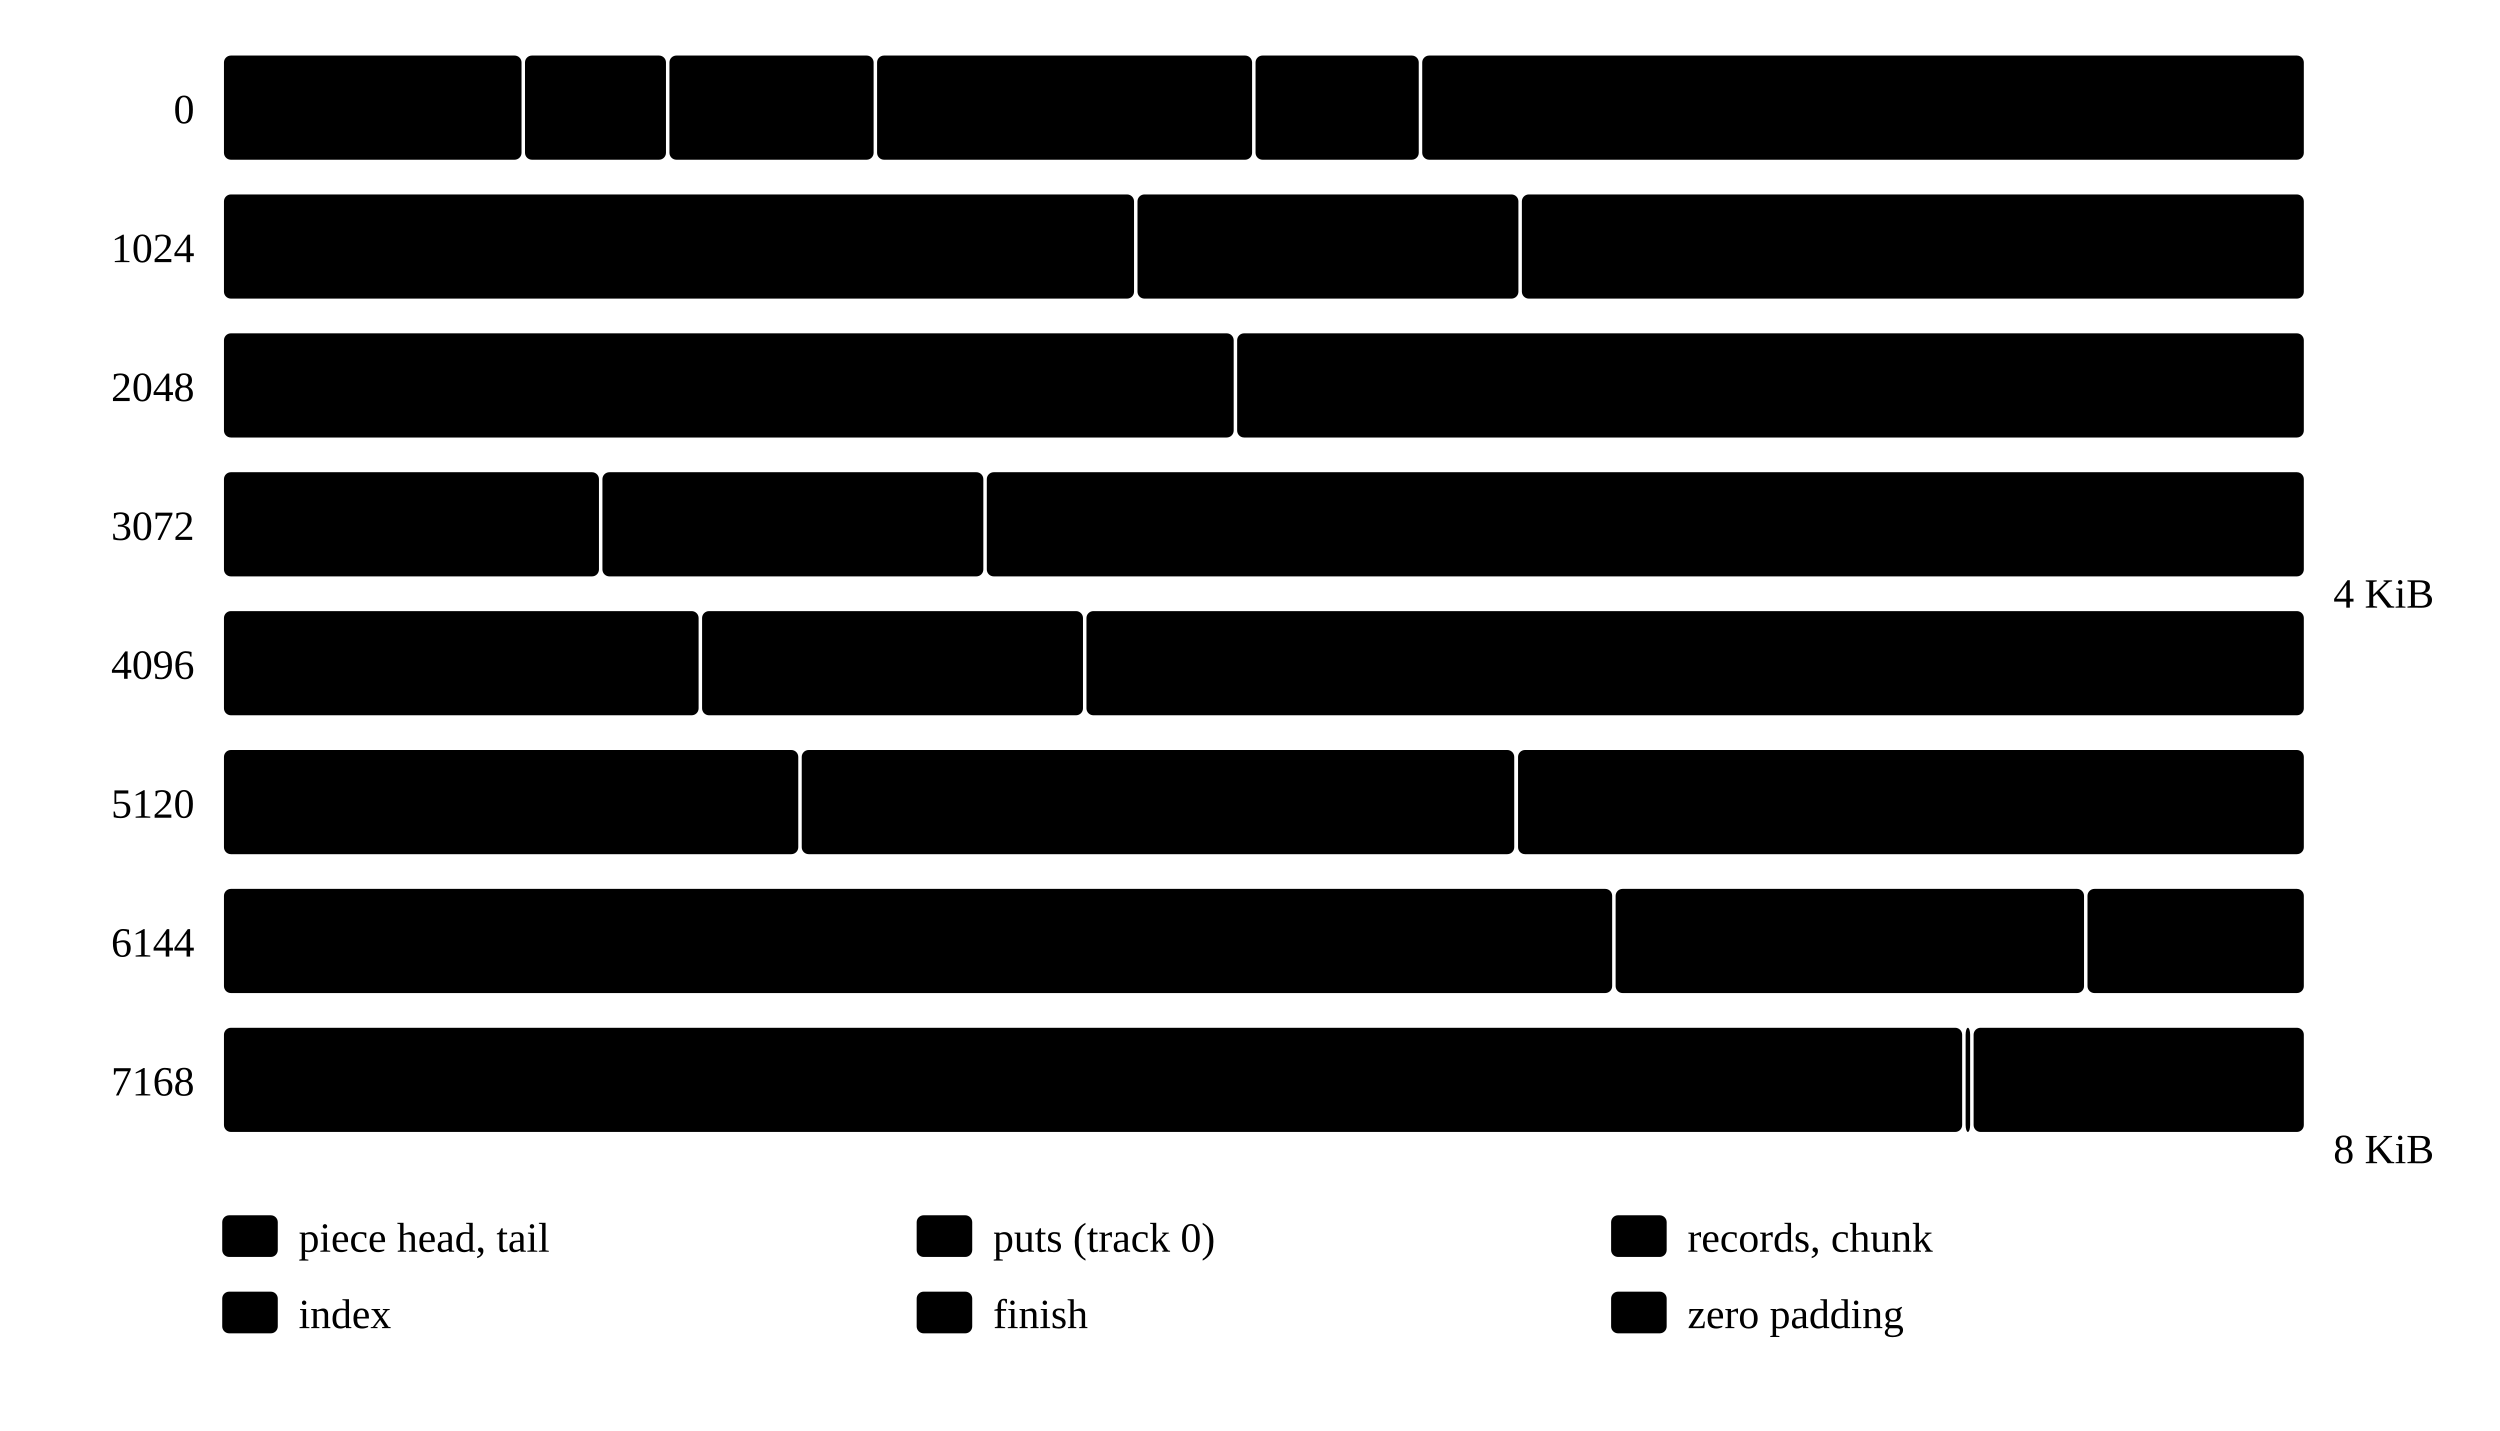
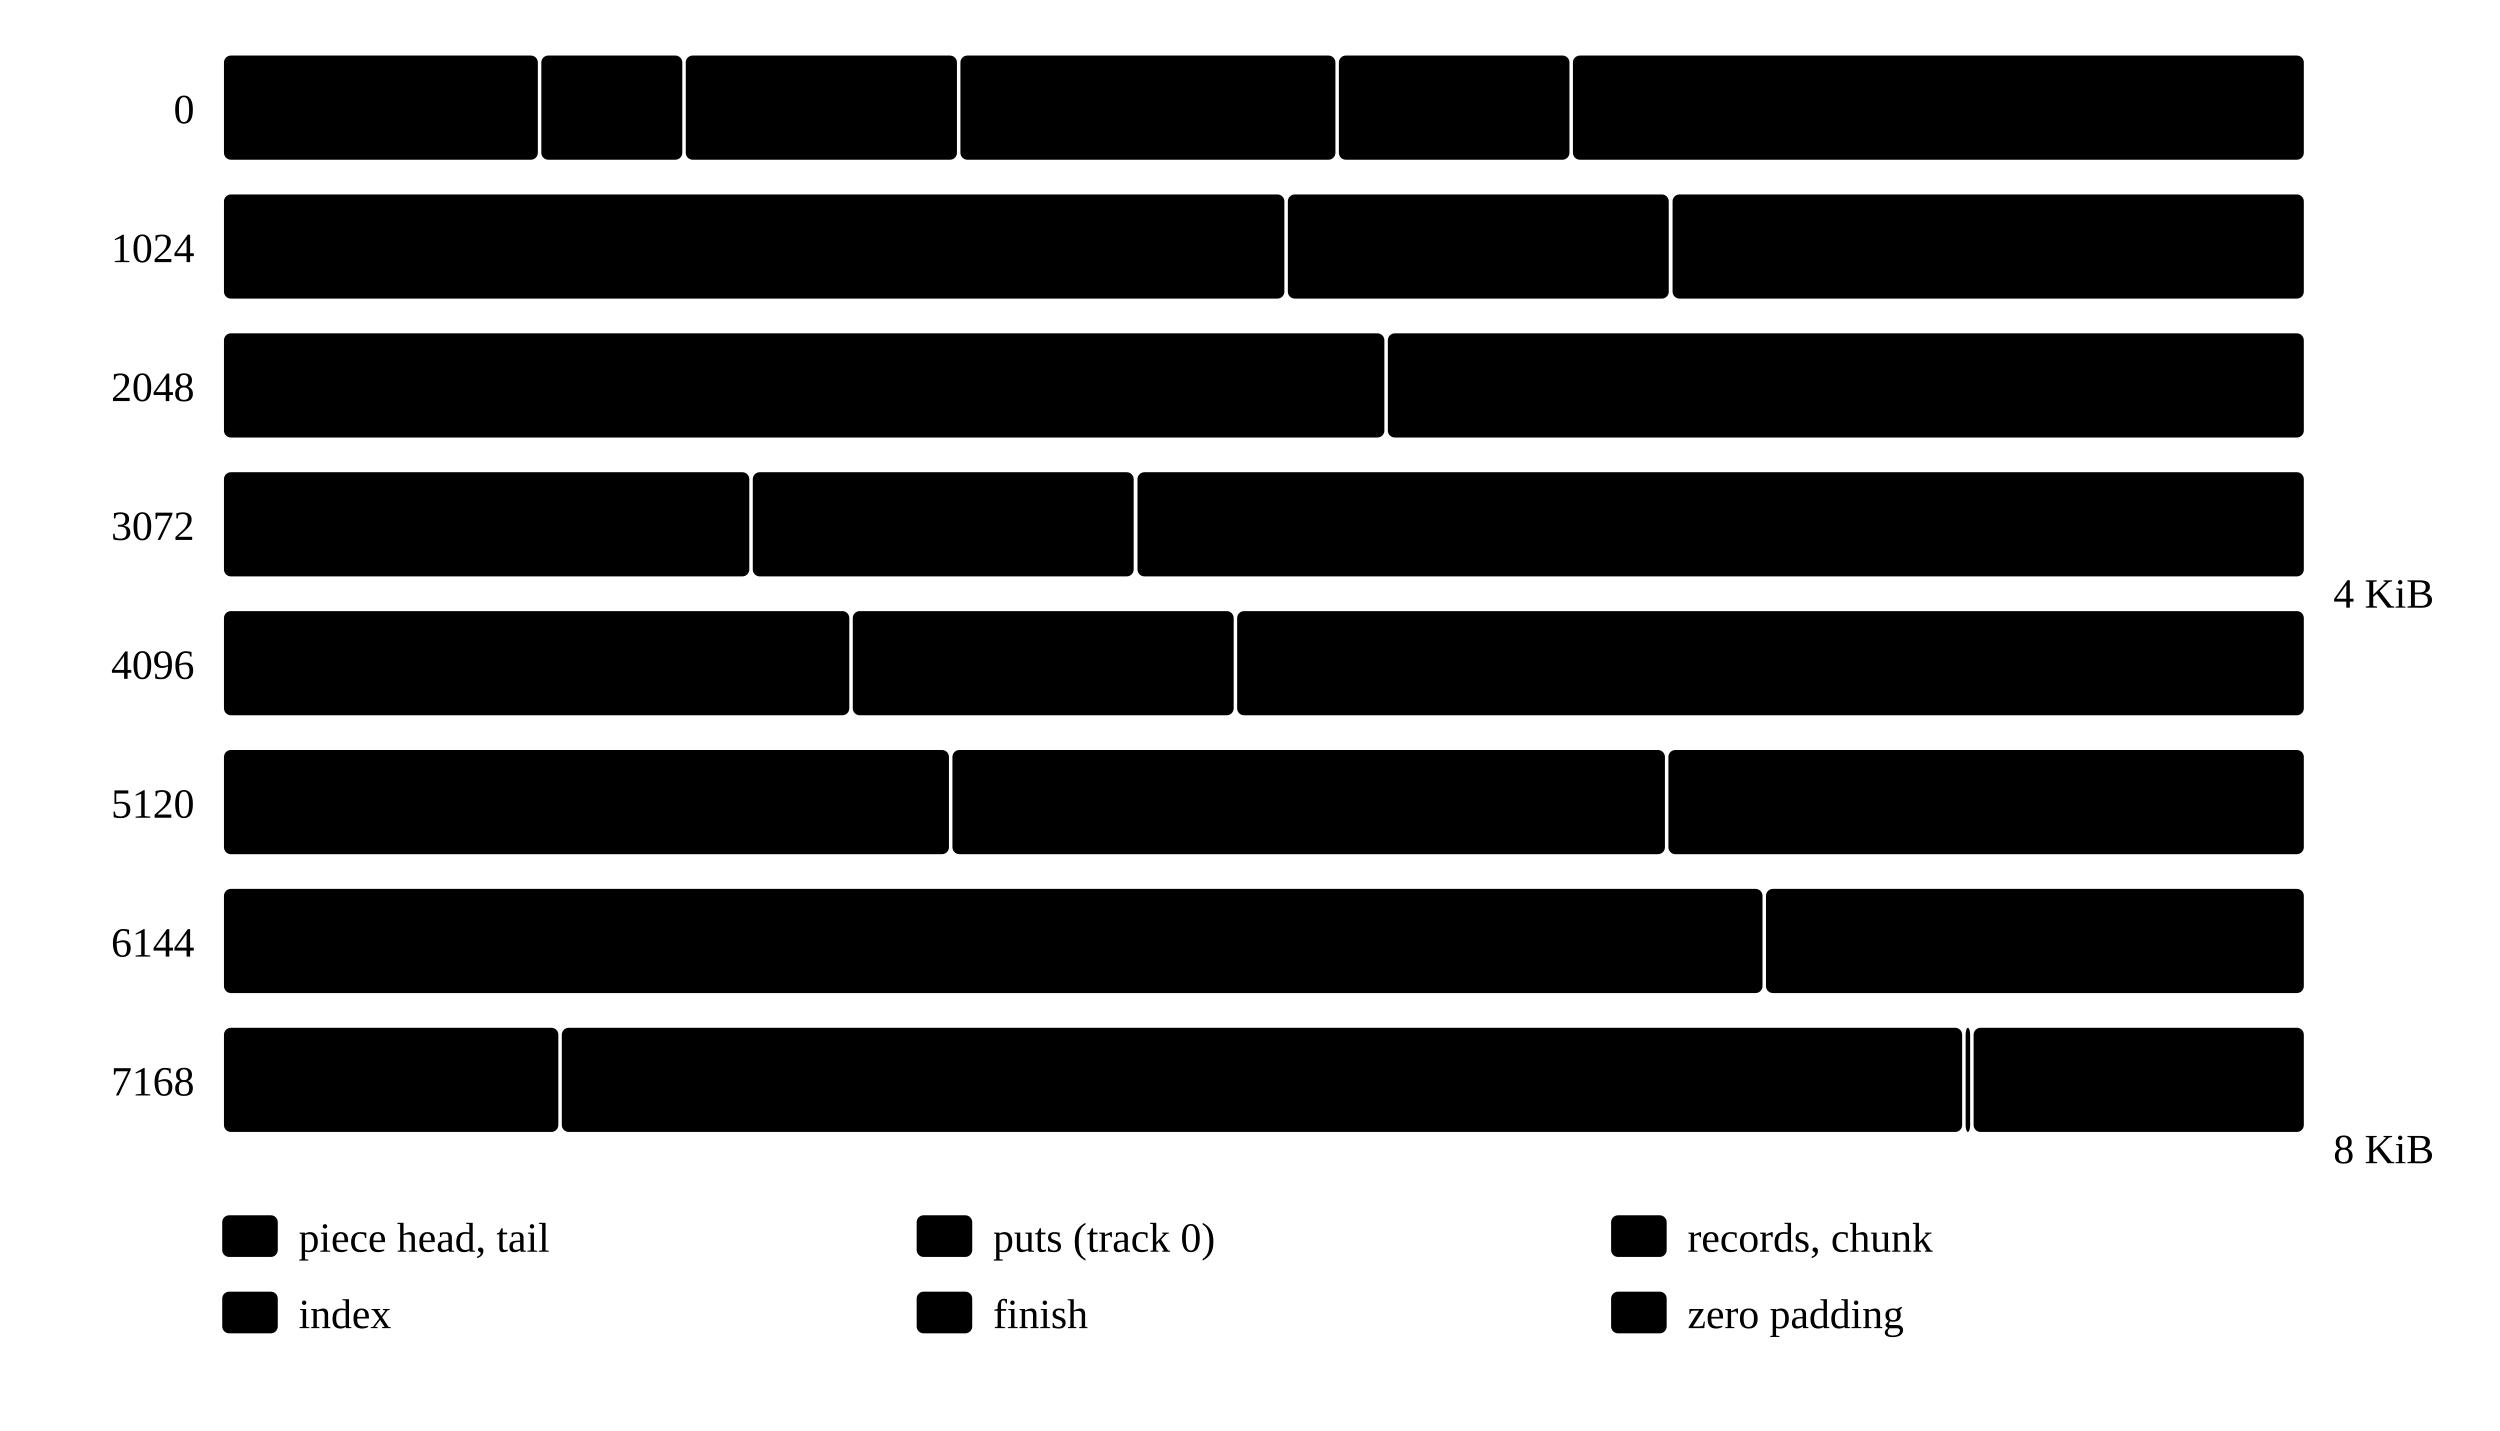
<svg xmlns="http://www.w3.org/2000/svg" class="ww-svg" viewBox="0 0 720 412" width="720" height="412" role="img" aria-label="A finished piece of 8 KiB on rows of 1 KiB: piece head, puts, records, events chunks, a checkpoint, the final index, the finish padded with zeros, and the tail ending on the 4 KiB boundary">
  <text x="56.0" y="35.5" text-anchor="end" class="soft mono">0</text>
  <text x="56.0" y="75.5" text-anchor="end" class="soft mono">1024</text>
  <text x="56.0" y="115.5" text-anchor="end" class="soft mono">2048</text>
  <text x="56.0" y="155.5" text-anchor="end" class="soft mono">3072</text>
  <text x="56.0" y="195.5" text-anchor="end" class="soft mono">4096</text>
  <text x="56.0" y="235.5" text-anchor="end" class="soft mono">5120</text>
  <text x="56.0" y="275.5" text-anchor="end" class="soft mono">6144</text>
  <text x="56.0" y="315.5" text-anchor="end" class="soft mono">7168</text>
-   <rect x="64.5" y="16.0" width="85.7" height="30.0" rx="2" class="tint-ink" />
-   <text x="107.4" y="35.5" text-anchor="middle" class="small">piece head</text>
-   <rect x="151.2" y="16.0" width="40.6" height="30.0" rx="2" class="tint-purple" />
-   <text x="171.5" y="35.5" text-anchor="middle" class="small">puts</text>
-   <rect x="192.8" y="16.0" width="58.8" height="30.0" rx="2" class="tint-purple" />
-   <text x="222.2" y="35.5" text-anchor="middle" class="small">puts</text>
-   <rect x="252.6" y="16.0" width="108.0" height="30.0" rx="2" class="tint-blue" />
-   <text x="306.6" y="35.5" text-anchor="middle" class="small">records</text>
-   <rect x="361.6" y="16.0" width="47.0" height="30.0" rx="2" class="tint-purple" />
-   <text x="385.1" y="35.5" text-anchor="middle" class="small">puts</text>
-   <rect x="409.6" y="16.0" width="253.9" height="30.0" rx="2" class="tint-blue" />
-   <text x="536.6" y="35.5" text-anchor="middle" class="small">events chunk</text>
-   <rect x="64.5" y="56.0" width="262.1" height="30.0" rx="2" class="tint-blue" />
-   <rect x="327.6" y="56.0" width="109.7" height="30.0" rx="2" class="tint-blue" />
-   <text x="382.5" y="75.5" text-anchor="middle" class="small">records</text>
-   <rect x="438.3" y="56.0" width="225.2" height="30.0" rx="2" class="tint-blue" />
-   <text x="550.9" y="75.5" text-anchor="middle" class="small">events chunk</text>
-   <rect x="64.5" y="96.0" width="290.8" height="30.0" rx="2" class="tint-blue" />
-   <rect x="356.3" y="96.0" width="307.2" height="30.0" rx="2" class="tint-amber" />
-   <text x="509.9" y="115.5" text-anchor="middle" class="small">checkpoint</text>
-   <rect x="64.5" y="136.0" width="108.0" height="30.0" rx="2" class="tint-amber" />
-   <rect x="173.5" y="136.0" width="109.7" height="30.0" rx="2" class="tint-blue" />
-   <text x="228.4" y="155.5" text-anchor="middle" class="small">records</text>
-   <rect x="284.2" y="136.0" width="379.3" height="30.0" rx="2" class="tint-blue" />
-   <text x="473.9" y="155.5" text-anchor="middle" class="small">events chunk</text>
-   <rect x="64.5" y="176.0" width="136.7" height="30.0" rx="2" class="tint-blue" />
-   <rect x="202.2" y="176.0" width="109.7" height="30.0" rx="2" class="tint-blue" />
-   <text x="257.1" y="195.5" text-anchor="middle" class="small">records</text>
-   <rect x="312.9" y="176.0" width="350.6" height="30.0" rx="2" class="tint-blue" />
-   <text x="488.2" y="195.5" text-anchor="middle" class="small">events chunk</text>
-   <rect x="64.5" y="216.0" width="165.4" height="30.0" rx="2" class="tint-blue" />
-   <rect x="230.9" y="216.0" width="205.2" height="30.0" rx="2" class="tint-amber" />
-   <text x="333.5" y="235.5" text-anchor="middle" class="small">final index</text>
-   <rect x="437.2" y="216.0" width="226.3" height="30.0" rx="2" class="tint-amber" />
-   <text x="550.3" y="235.5" text-anchor="middle" class="small">final index</text>
-   <rect x="64.5" y="256.0" width="399.8" height="30.0" rx="2" class="tint-amber" />
-   <rect x="465.3" y="256.0" width="134.9" height="30.0" rx="2" class="tint-green" />
-   <text x="532.8" y="275.5" text-anchor="middle" class="small">finish</text>
-   <rect x="601.2" y="256.0" width="62.3" height="30.0" rx="2" class="faint hatch" />
-   <rect x="64.5" y="296.0" width="500.6" height="30.0" rx="2" class="faint hatch" />
-   <text x="314.8" y="315.5" text-anchor="middle" class="small">zero padding</text>
+   <rect x="64.5" y="16.0" width="90.4" height="30.0" rx="2" class="tint-ink" />
+   <text x="109.7" y="35.5" text-anchor="middle" class="small">piece head</text>
+   <rect x="155.9" y="16.0" width="40.6" height="30.0" rx="2" class="tint-purple" />
+   <text x="176.2" y="35.5" text-anchor="middle" class="small">puts</text>
+   <rect x="197.5" y="16.0" width="78.1" height="30.0" rx="2" class="tint-purple" />
+   <text x="236.6" y="35.5" text-anchor="middle" class="small">puts</text>
+   <rect x="276.6" y="16.0" width="108.0" height="30.0" rx="2" class="tint-blue" />
+   <text x="330.6" y="35.5" text-anchor="middle" class="small">records</text>
+   <rect x="385.6" y="16.0" width="66.4" height="30.0" rx="2" class="tint-purple" />
+   <text x="418.8" y="35.5" text-anchor="middle" class="small">puts</text>
+   <rect x="453.0" y="16.0" width="210.5" height="30.0" rx="2" class="tint-blue" />
+   <text x="558.2" y="35.5" text-anchor="middle" class="small">events chunk</text>
+   <rect x="64.5" y="56.0" width="305.4" height="30.0" rx="2" class="tint-blue" />
+   <rect x="370.9" y="56.0" width="109.7" height="30.0" rx="2" class="tint-blue" />
+   <text x="425.8" y="75.5" text-anchor="middle" class="small">records</text>
+   <rect x="481.7" y="56.0" width="181.8" height="30.0" rx="2" class="tint-blue" />
+   <text x="572.6" y="75.5" text-anchor="middle" class="small">events chunk</text>
+   <rect x="64.5" y="96.0" width="334.2" height="30.0" rx="2" class="tint-blue" />
+   <rect x="399.7" y="96.0" width="263.8" height="30.0" rx="2" class="tint-amber" />
+   <text x="531.6" y="115.5" text-anchor="middle" class="small">checkpoint</text>
+   <rect x="64.5" y="136.0" width="151.3" height="30.0" rx="2" class="tint-amber" />
+   <rect x="216.8" y="136.0" width="109.7" height="30.0" rx="2" class="tint-blue" />
+   <text x="271.7" y="155.5" text-anchor="middle" class="small">records</text>
+   <rect x="327.6" y="136.0" width="335.9" height="30.0" rx="2" class="tint-blue" />
+   <text x="495.5" y="155.5" text-anchor="middle" class="small">events chunk</text>
+   <rect x="64.5" y="176.0" width="180.1" height="30.0" rx="2" class="tint-blue" />
+   <rect x="245.6" y="176.0" width="109.7" height="30.0" rx="2" class="tint-blue" />
+   <text x="300.4" y="195.5" text-anchor="middle" class="small">records</text>
+   <rect x="356.3" y="176.0" width="307.2" height="30.0" rx="2" class="tint-blue" />
+   <text x="509.9" y="195.5" text-anchor="middle" class="small">events chunk</text>
+   <rect x="64.5" y="216.0" width="208.8" height="30.0" rx="2" class="tint-blue" />
+   <rect x="274.3" y="216.0" width="205.2" height="30.0" rx="2" class="tint-amber" />
+   <text x="376.9" y="235.5" text-anchor="middle" class="small">final index</text>
+   <rect x="480.5" y="216.0" width="183.0" height="30.0" rx="2" class="tint-amber" />
+   <text x="572.0" y="235.5" text-anchor="middle" class="small">final index</text>
+   <rect x="64.5" y="256.0" width="443.1" height="30.0" rx="2" class="tint-amber" />
+   <rect x="508.6" y="256.0" width="154.9" height="30.0" rx="2" class="tint-green" />
+   <text x="586.1" y="275.5" text-anchor="middle" class="small">finish</text>
+   <rect x="64.5" y="296.0" width="96.3" height="30.0" rx="2" class="tint-green" />
+   <rect x="161.8" y="296.0" width="403.3" height="30.0" rx="2" class="faint hatch" />
+   <text x="363.4" y="315.5" text-anchor="middle" class="small">zero padding</text>
  <rect x="566.1" y="296.0" width="1.3" height="30.0" rx="2" class="tint-green" />
  <rect x="568.4" y="296.0" width="95.1" height="30.0" rx="2" class="tint-ink" />
  <text x="616.0" y="315.5" text-anchor="middle" class="small">tail</text>
  <line x1="60.0" y1="171.0" x2="668.0" y2="171.0" class="accent-line" />
  <text x="672.0" y="175.0" text-anchor="start" class="accent small">4 KiB</text>
  <line x1="60.0" y1="331.0" x2="668.0" y2="331.0" class="accent-line" />
  <text x="672.0" y="335.0" text-anchor="start" class="accent small">8 KiB</text>
  <rect x="64.0" y="350.0" width="16.0" height="12.0" rx="2" class="tint-ink" />
  <text x="86.0" y="360.5" text-anchor="start" class="small">piece head, tail</text>
  <rect x="264.0" y="350.0" width="16.0" height="12.0" rx="2" class="tint-purple" />
  <text x="286.0" y="360.5" text-anchor="start" class="small">puts (track 0)</text>
  <rect x="464.0" y="350.0" width="16.0" height="12.0" rx="2" class="tint-blue" />
  <text x="486.0" y="360.5" text-anchor="start" class="small">records, chunk</text>
  <rect x="64.0" y="372.0" width="16.0" height="12.0" rx="2" class="tint-amber" />
  <text x="86.0" y="382.5" text-anchor="start" class="small">index</text>
  <rect x="264.0" y="372.0" width="16.0" height="12.0" rx="2" class="tint-green" />
  <text x="286.0" y="382.5" text-anchor="start" class="small">finish</text>
  <rect x="464.0" y="372.0" width="16.0" height="12.0" rx="2" class="faint hatch" />
  <text x="486.0" y="382.5" text-anchor="start" class="small">zero padding</text>
</svg>
